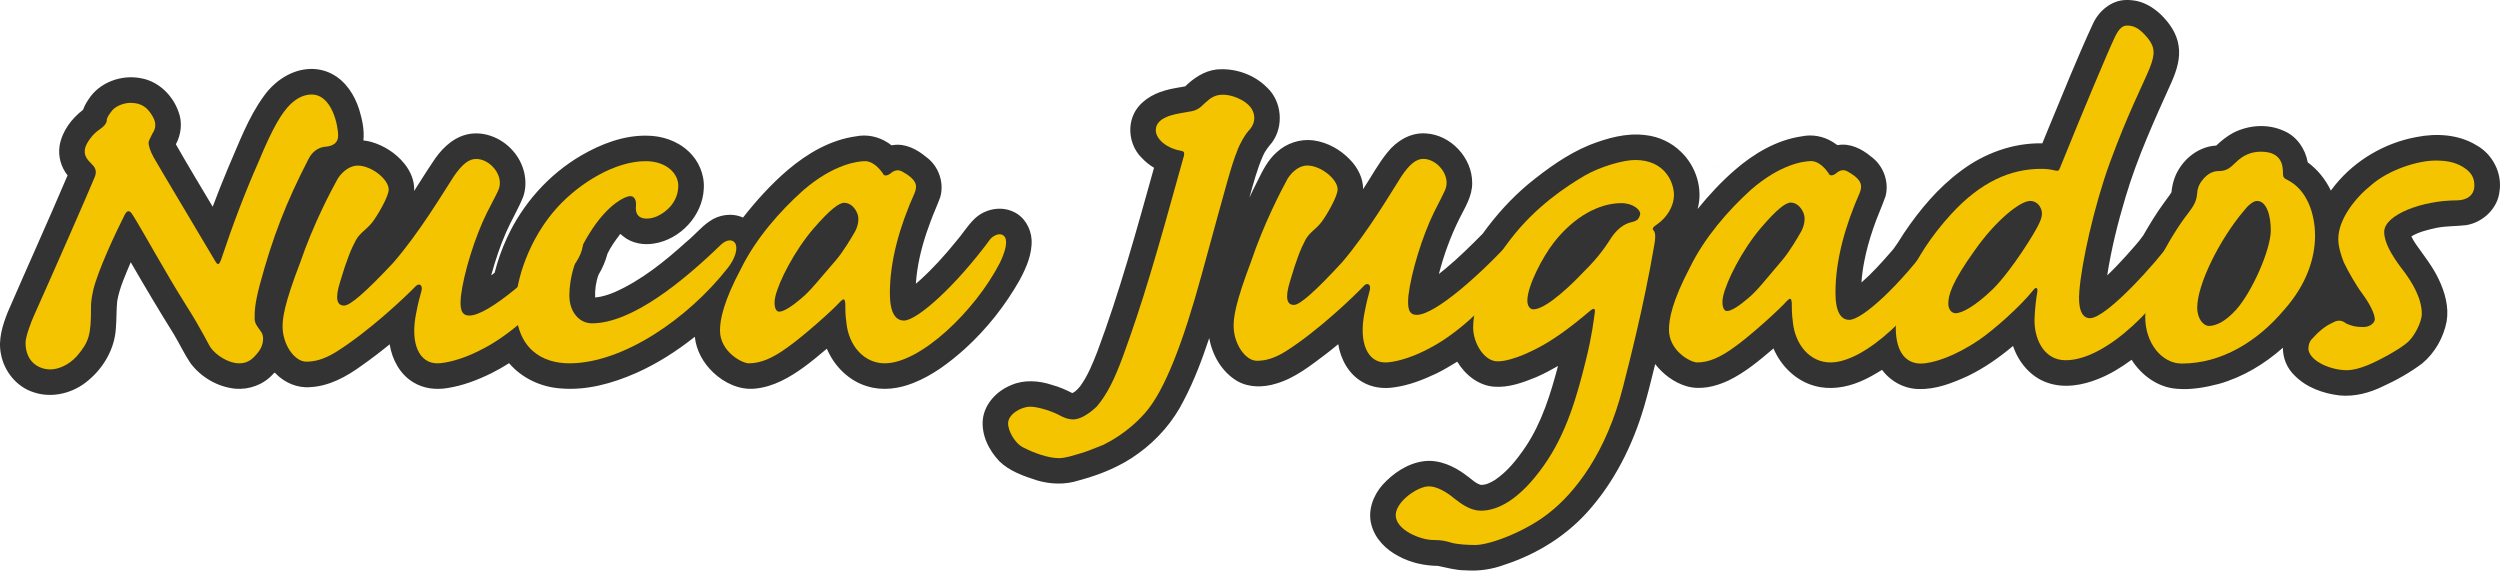
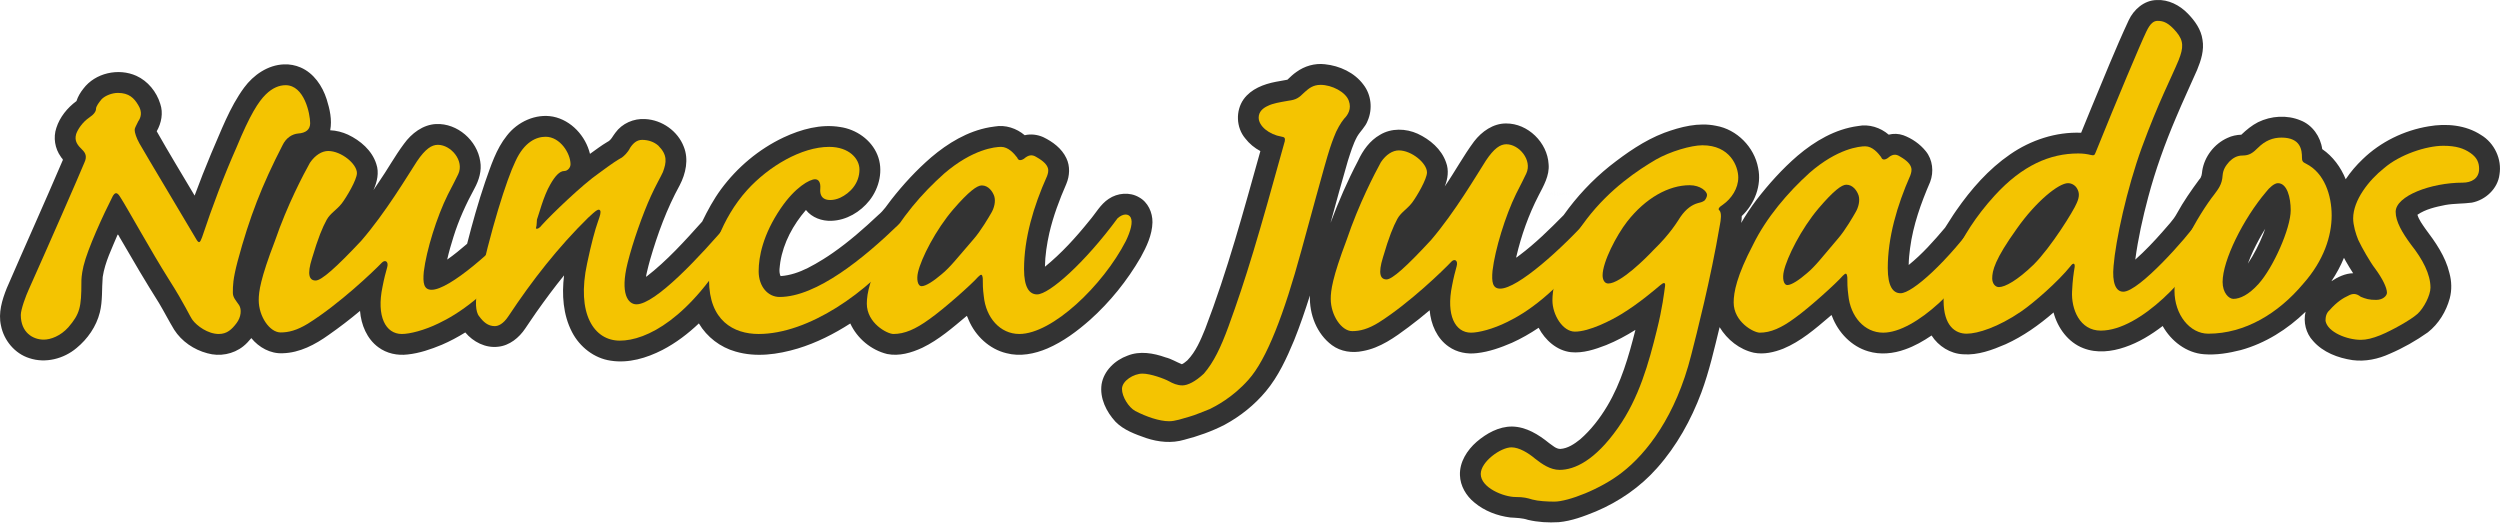
- <svg xmlns="http://www.w3.org/2000/svg" xmlns:xlink="http://www.w3.org/1999/xlink" width="666.041pt" height="152.014pt" viewBox="0 0 732.645 167.215" version="1.1" id="svg25">
-   <defs id="defs29">
-     <linearGradient id="linearGradient853">
-       <stop style="stop-color:#000000;stop-opacity:1;" offset="0" id="stop849" />
-       <stop style="stop-color:#000000;stop-opacity:0;" offset="1" id="stop851" />
-     </linearGradient>
-     <radialGradient xlink:href="#linearGradient853" id="radialGradient857" cx="60.352" cy="253.128" fx="60.352" fy="253.128" r="52.697" gradientTransform="matrix(1,0,0,0.1903997,0,204.9327)" gradientUnits="userSpaceOnUse" />
-   </defs>
-   <g id="layer1" transform="translate(-126.3836,-56.33786)">
-     <text xml:space="preserve" style="font-size:1.5px;line-height:1.25;font-family:TrasksHand;-inkscape-font-specification:TrasksHand;text-decoration-color:#000000;fill:#ef00eb;stroke:#0105ff;stroke-width:1.875;-inkscape-stroke:none;stop-color:#000000" x="624.092" y="105.663" id="text4082">
-       <tspan id="tspan4080" style="font-size:1.5px;fill:#fafafa;fill-opacity:0.4;stroke:none;stroke-width:1.875" x="624.092" y="105.663">John Loreth 2022</tspan>
+ <svg xmlns="http://www.w3.org/2000/svg" height="150.373pt" viewBox="0 0 791.557 165.41" width="719.597pt">
+   <g transform="translate(-127.2817 -57.06461)">
+     <text fill="#ef00eb" font-family="TrasksHand" font-size="1.5" stroke="#0105ff" stroke-width="1.875" x="615.842" y="118.863">
+       <tspan fill="#fafafa" fill-opacity=".4" font-size="1.5" stroke="none" stroke-width="1.875" x="615.842" y="118.863">John Loreth 2022</tspan>
    </text>
-     <path id="path12903" style="font-size:164.06px;line-height:1.25;font-family:'Caflisch Script';-inkscape-font-specification:'Caflisch Script';letter-spacing:-3.461px;fill:#333333;fill-opacity:1;stroke-width:1.875" d="m 749.414,56.342 c -4.211,0.062 -7.856,3.119 -9.604,6.803 -4.734,10.215 -8.892,20.681 -13.216,31.072 -0.566,1.375 -1.126,2.752 -1.688,4.129 -8.583,-0.187 -17.043,2.932 -23.86,8.065 -6.657,4.928 -12.056,11.359 -16.659,18.198 -1.323,1.958 -2.425,4.078 -4.071,5.796 -2.602,3.006 -5.376,6.072 -8.422,8.723 0.156,-2.216 0.44,-4.24 0.875,-6.411 0.302,-1.55 0.627,-2.911 1.04,-4.454 0.414,-1.557 0.995,-3.434 1.532,-4.957 1.042,-3.169 2.507,-6.275 3.616,-9.46 1.13,-4.277 -0.681,-9.091 -4.276,-11.642 -2.666,-2.246 -6.161,-3.998 -9.732,-3.34 -0.556,-0.158 -1.023,-0.722 -1.584,-0.984 -2.64,-1.623 -5.881,-2.224 -8.922,-1.595 -7.436,1.064 -14.11,5.068 -19.707,9.92 -3.965,3.442 -7.536,7.315 -10.854,11.379 1.643,-5.919 -0.456,-12.539 -4.858,-16.74 -2.786,-2.762 -6.522,-4.493 -10.417,-4.911 -5.615,-0.724 -11.217,0.872 -16.402,2.897 -6.609,2.729 -12.456,6.973 -17.964,11.468 -5.047,4.242 -9.499,9.172 -13.34,14.523 -3.543,3.569 -7.123,7.126 -10.962,10.301 -0.618,0.513 -1.248,1.012 -1.879,1.509 1.425,-5.518 3.419,-11.002 5.987,-16.165 1.662,-3.322 3.828,-6.665 3.772,-10.521 0.034,-7.343 -6.266,-14.128 -13.624,-14.508 -4.412,-0.326 -8.57,2.202 -11.228,5.579 -2.719,3.344 -4.741,7.171 -7.107,10.758 0.003,-3.264 -1.591,-6.323 -3.823,-8.63 -2.844,-2.988 -6.682,-5.133 -10.794,-5.677 -3.86,-0.476 -7.867,0.837 -10.711,3.489 -2.544,2.234 -4.098,5.302 -5.557,8.296 -0.852,1.657 -1.669,3.333 -2.458,5.021 1.178,-4.129 2.253,-8.319 3.986,-12.259 0.63,-1.481 1.66,-2.72 2.676,-3.944 3.49,-4.755 2.865,-12.02 -1.454,-16.062 -3.825,-3.868 -9.468,-5.818 -14.866,-5.304 -3.544,0.421 -6.646,2.505 -9.14,4.939 -1.966,0.366 -3.958,0.627 -5.882,1.196 -3.83,1.064 -7.62,3.376 -9.286,7.128 -1.872,4.214 -0.821,9.494 2.491,12.696 1.03,1.114 2.233,2.066 3.538,2.837 -5.065,18.109 -10.019,36.261 -16.617,53.898 -1.363,3.459 -2.76,7.001 -4.984,10.075 -0.66,0.792 -1.408,1.665 -2.344,2.068 -1.9,-0.986 -3.901,-1.854 -6.012,-2.422 -3.841,-1.268 -8.18,-1.57 -11.952,0.097 -4.112,1.675 -7.659,5.342 -8.243,9.865 -0.532,4.648 1.719,9.196 4.875,12.481 2.995,2.906 7.056,4.275 10.939,5.543 3.986,1.181 8.327,1.329 12.303,0.024 6.2,-1.673 12.295,-4.09 17.482,-7.944 5.593,-4.035 10.237,-9.393 13.309,-15.576 3.051,-5.814 5.356,-11.983 7.421,-18.204 0.893,5.099 3.773,10.041 8.325,12.675 3.436,1.908 7.625,1.813 11.293,0.672 5.518,-1.602 10.069,-5.278 14.59,-8.666 1.22,-0.934 2.413,-1.904 3.597,-2.884 0.707,4.421 3.069,8.777 7.039,11.05 2.79,1.667 6.17,2.105 9.35,1.596 4.349,-0.586 8.489,-2.207 12.43,-4.082 2.087,-1.005 4.135,-2.284 6.068,-3.439 2.291,3.84 6.224,7.008 10.807,7.335 4.26,0.323 8.381,-1.192 12.261,-2.769 2.212,-0.955 4.411,-2.131 6.455,-3.305 -2.182,8.243 -4.742,16.562 -9.523,23.715 -2.482,3.653 -5.291,7.228 -8.996,9.71 -1.243,0.763 -2.669,1.506 -4.16,1.411 -1.615,-0.493 -2.787,-1.809 -4.15,-2.742 -3.537,-2.697 -7.952,-4.758 -12.498,-4.185 -4.776,0.632 -8.994,3.49 -12.166,7.006 -2.712,3.114 -4.318,7.496 -3.203,11.593 1.042,4.096 4.25,7.304 7.922,9.206 3.536,1.941 7.583,2.824 11.596,2.878 2.642,0.527 5.261,1.302 7.979,1.296 3.97,0.305 7.989,-0.294 11.711,-1.702 9.693,-3.187 18.657,-8.855 25.245,-16.697 7.789,-9.107 12.967,-20.214 16.081,-31.728 0.962,-3.405 1.779,-6.936 2.636,-10.313 2.326,2.982 5.514,5.394 9.163,6.477 4.086,1.194 8.448,0.128 12.212,-1.609 4.935,-2.362 9.159,-5.921 13.295,-9.447 2.195,5.157 6.595,9.51 12.084,10.973 4.415,1.239 9.152,0.486 13.317,-1.274 2.249,-0.909 4.395,-2.194 6.419,-3.435 2.506,3.408 6.606,5.621 10.861,5.623 5.007,0.132 9.777,-1.764 14.254,-3.808 4.801,-2.311 9.194,-5.392 13.268,-8.809 1.603,4.8 5.202,9.123 10.087,10.773 4.892,1.715 10.276,0.759 14.965,-1.142 3.479,-1.392 6.696,-3.368 9.704,-5.586 2.856,4.558 7.704,8.086 13.168,8.497 4.214,0.383 8.442,-0.392 12.504,-1.458 6.948,-1.987 13.288,-5.792 18.668,-10.578 -0.056,3.049 1.221,6.065 3.434,8.162 3.463,3.527 8.367,5.266 13.193,5.831 4.361,0.419 8.725,-0.74 12.624,-2.644 4.082,-1.846 8.009,-4.078 11.599,-6.761 3.691,-3.103 6.217,-7.548 7.122,-12.273 0.73,-4.26 -0.511,-8.589 -2.338,-12.414 -1.732,-3.661 -4.276,-6.833 -6.594,-10.124 -0.517,-0.769 -1.022,-1.554 -1.386,-2.409 2.248,-1.341 4.871,-1.934 7.348,-2.489 2.886,-0.571 5.848,-0.442 8.756,-0.802 4.868,-0.812 9.186,-4.889 9.713,-9.887 0.845,-5.341 -2.056,-10.953 -6.778,-13.528 -5.227,-3.191 -11.713,-3.565 -17.602,-2.388 -9.211,1.698 -17.777,6.702 -23.716,13.956 -0.462,0.555 -0.905,1.126 -1.329,1.71 -1.559,-3.238 -3.872,-6.145 -6.777,-8.26 -0.692,-3.889 -3.16,-7.572 -6.859,-9.157 -4.694,-2.214 -10.39,-1.84 -14.963,0.498 -1.844,0.992 -3.491,2.311 -5.006,3.748 -4.494,0.225 -8.578,3.07 -10.894,6.844 -1.298,2.05 -1.993,4.432 -2.213,6.834 -0.651,1.091 -1.497,2.061 -2.208,3.118 -2.225,3.039 -4.187,6.258 -6.057,9.523 -1.48,2.162 -3.355,4.015 -5.044,6.011 -1.775,1.966 -3.601,3.888 -5.523,5.711 1.214,-7.797 3.107,-15.387 5.375,-22.949 3.471,-11.698 8.583,-22.822 13.578,-33.907 1.408,-3.256 2.549,-6.82 1.972,-10.407 -0.48,-3.583 -2.658,-6.688 -5.186,-9.164 -2.316,-2.193 -5.222,-3.931 -8.458,-4.202 -0.59,-0.069 -1.185,-0.085 -1.778,-0.072 z M 217.127,76.549 c -5.4,0.218 -10.256,3.549 -13.348,7.838 -4.736,6.466 -7.43,14.089 -10.633,21.361 -1.548,3.696 -3.023,7.422 -4.431,11.174 -3.615,-6.085 -7.283,-12.141 -10.787,-18.291 1.55,-2.899 1.978,-6.464 0.755,-9.564 -1.677,-4.808 -5.822,-8.873 -10.92,-9.788 -5.762,-1.181 -12.282,1.177 -15.471,6.23 -0.643,0.932 -1.185,1.937 -1.566,3.004 -3.362,2.57 -6.12,6.229 -6.867,10.464 -0.511,3.08 0.38,6.32 2.324,8.753 -5.681,13.388 -11.703,26.628 -17.483,39.972 -1.572,3.918 -2.929,8.208 -2.026,12.459 0.937,5.009 4.577,9.536 9.485,11.11 5.528,1.921 11.88,0.254 16.209,-3.552 4.48,-3.754 7.622,-9.259 7.97,-15.151 0.241,-2.732 0.123,-5.376 0.405,-8.077 0.713,-3.953 2.418,-7.622 3.96,-11.302 4.101,7.109 8.294,14.161 12.641,21.121 1.647,2.751 3.016,5.669 4.778,8.347 3.096,4.191 7.994,7.071 13.19,7.592 4.003,0.347 8.154,-1.125 10.906,-4.085 0.341,-0.31 0.649,-0.956 0.986,-0.327 2.606,2.664 6.34,4.28 10.093,3.954 5.57,-0.278 10.621,-3.078 15.04,-6.285 2.828,-1.983 5.575,-4.082 8.248,-6.268 0.679,4.446 3.016,8.826 6.965,11.167 2.95,1.805 6.56,2.237 9.931,1.66 4.512,-0.687 8.825,-2.349 12.908,-4.349 1.779,-0.891 3.507,-1.882 5.188,-2.946 3.712,4.373 9.278,6.962 14.962,7.39 7.649,0.693 15.252,-1.435 22.201,-4.48 6.207,-2.745 11.961,-6.439 17.269,-10.653 0.405,4.034 2.496,7.755 5.431,10.502 3.226,3.055 7.654,5.141 12.171,4.702 5.378,-0.488 10.208,-3.281 14.491,-6.399 2.277,-1.667 4.447,-3.504 6.601,-5.305 2.162,5.143 6.5,9.489 11.929,11.043 4.401,1.348 9.177,0.701 13.389,-0.992 5.724,-2.242 10.685,-6.033 15.231,-10.101 6.336,-5.795 11.74,-12.612 15.961,-20.087 1.941,-3.608 3.677,-7.58 3.493,-11.763 -0.198,-3.439 -2.178,-6.853 -5.404,-8.258 -3.802,-1.786 -8.549,-0.697 -11.471,2.235 -2.017,1.983 -3.462,4.447 -5.332,6.559 -3.194,3.955 -6.678,7.809 -10.4,11.178 -0.367,0.331 -0.879,0.791 -1.316,1.154 0.335,-5.117 1.518,-10.144 3.145,-14.996 0.316,-0.939 0.74,-2.13 1.128,-3.153 0.884,-2.455 2.007,-4.819 2.887,-7.272 1.221,-4.275 -0.538,-9.16 -4.147,-11.739 -2.656,-2.231 -6.103,-4.039 -9.671,-3.481 -0.682,0.263 -1.098,-0.539 -1.681,-0.777 -2.697,-1.738 -6.05,-2.425 -9.203,-1.787 -7.537,1.035 -14.322,5.04 -20.04,9.897 -4.84,4.149 -9.146,8.904 -13.072,13.91 -3.194,-1.446 -7.065,-0.894 -9.881,1.137 -2.435,1.681 -4.304,4.021 -6.596,5.876 -6.422,5.793 -13.258,11.363 -21.226,14.884 -1.803,0.739 -3.681,1.361 -5.633,1.527 -0.093,-2.254 0.221,-4.559 1,-6.682 1.169,-1.911 2.041,-3.992 2.617,-6.154 0.926,-1.935 2.177,-3.708 3.477,-5.409 0.297,-0.754 0.676,0.031 1.068,0.272 2.511,2.08 5.951,2.696 9.113,2.159 7.713,-1.219 14.209,-8.19 14.563,-16.043 0.273,-4.128 -1.484,-8.276 -4.544,-11.039 -3.255,-3.048 -7.744,-4.509 -12.157,-4.528 -6.814,-0.12 -13.384,2.419 -19.2,5.792 -9.517,5.561 -17.18,14.151 -21.77,24.161 -1.523,3.279 -2.734,6.702 -3.619,10.208 -0.298,0.137 -1.237,1.221 -0.907,0.407 1.155,-4.186 2.549,-8.317 4.285,-12.299 1.549,-3.516 3.562,-6.817 5,-10.38 1.591,-4.656 0.149,-9.993 -3.127,-13.573 -3.366,-3.814 -8.873,-5.965 -13.878,-4.543 -4.203,1.21 -7.358,4.571 -9.632,8.166 -1.845,2.713 -3.556,5.513 -5.335,8.27 0.178,-2.919 -1.031,-5.744 -2.838,-7.984 -2.474,-3.08 -5.97,-5.323 -9.759,-6.407 -0.743,-0.199 -1.502,-0.345 -2.267,-0.429 0.32,-3.06 -0.344,-6.137 -1.235,-9.051 -1.336,-4.215 -3.904,-8.264 -7.895,-10.388 -2.02,-1.084 -4.336,-1.596 -6.624,-1.501 z" />
-     <g id="g76444" transform="matrix(0.4052611,0,0,0.4052611,10.79456,33.77526)" style="display:inline;fill:#f4c401;fill-opacity:1;stroke-width:2.468">
-       <path d="m 1169.41,124.17 c -6,0 -9.2,2.8 -12.4,5.6 -4.8,4.8 -6.8,6 -12.8,6.8 -6.8,1.2 -12,2 -16,4 -3.6,1.6 -7.2,4.4 -7.2,9.2 0,6.8 8.4,13.2 17.6,14.8 2.8,0.4 3.2,1.2 2.8,3.6 -20.8,75.2 -30,106.4 -44,144.8 -6,16.4 -11.6,28 -19.2,36.8 -6.8,6.4 -12.8,9.2 -16.8,9.2 -4,0 -7.6,-1.6 -10.4,-3.2 -3.6,-2 -14.4,-6 -20.8,-6 -6.8,0 -16,5.6 -16,12 0,6 5.2,14.4 10.4,17.2 8.4,4.4 18.8,8 26.4,8 4.8,0 10.4,-2 16,-3.6 4.4,-1.2 10.8,-4 16,-6 4,-2 17.6,-8.8 30,-22.8 14.4,-16 28,-52 41.2,-100.4 19.2,-70 21.2,-78 25.6,-89.2 2,-5.6 5.6,-11.6 8,-14.4 2.8,-2.8 6,-7.6 3.6,-14 -2.4,-6.8 -13.2,-12.4 -22,-12.4 z" id="path75980" style="font-size:400px;line-height:1.25;font-family:'Caflisch Script';-inkscape-font-specification:'Caflisch Script';fill:#f4c401;fill-opacity:1;stroke-width:4.627" />
-       <path d="m 1309.71,283.37 c -6,0 -6.8,-5.2 -6,-14 2,-16.8 10,-42.8 18.4,-60 4,-8 6.4,-12.4 8,-16 4.8,-10.4 -5.6,-22.8 -15.6,-22.8 -4.8,0 -9.6,3.2 -16,12.8 -7.2,11.2 -24,40 -42.8,62 -19.2,20.8 -30.4,30.8 -34.8,30.8 -4.8,0 -6.8,-4.4 -2.8,-17.2 4.8,-16.4 8,-24 11.2,-30 2.8,-5.2 7.6,-7.6 11.6,-12.8 3.6,-4.8 11.6,-18.4 11.6,-23.6 0,-7.2 -12,-17.2 -22,-17.2 -4.8,0 -10,3.2 -14,9.2 -4.8,8.8 -17.2,32.4 -26.8,60.8 -11.2,29.6 -12.4,39.6 -12.4,46 0,12.8 8.4,25.2 16.8,25.2 6,0 12.4,-1.6 20.8,-6.8 24,-15.2 50.4,-40.8 56.8,-47.6 2.4,-2.4 5.2,-0.8 4,3.6 -1.2,4.4 -2.4,8.8 -3.6,15.2 -4.8,23.2 2.4,36.8 14.8,36.8 6,0 17.2,-2.8 28.4,-8.4 14,-6.8 37.6,-21.6 68,-61.6 6,-7.6 8.4,-16.4 6,-21.2 -1.6,-3.6 -4.8,-3.6 -8,-0.4 -23.6,26.4 -58,57.2 -71.6,57.2 z" id="path75982" style="font-size:400px;line-height:1.25;font-family:'Caflisch Script';-inkscape-font-specification:'Caflisch Script';fill:#f4c401;fill-opacity:1;stroke-width:4.627" />
-       <path d="m 1467.71,171.37 c -8.8,0 -25.2,4.8 -36.4,11.2 -13.6,8 -35.6,22.4 -54,46.4 -18.4,24 -26.8,48 -26.8,63.6 0,11.2 8,24.4 17.6,24.4 11.2,0 28.4,-8.8 36.8,-14 13.6,-8.4 25.2,-18.4 30,-22.4 2.4,-2 4,-2.4 3.6,0.8 -0.8,5.6 -2,16.8 -6.4,34.4 -6.4,26 -14,53.2 -30.4,76.4 -18,25.6 -34,32.8 -45.6,32.8 -7.2,0 -13.6,-4.4 -19.2,-8.8 -5.2,-4.4 -12.4,-8.8 -18.4,-8.8 -8.4,0 -24,11.2 -24,20.8 0,10.8 18,18 27.2,18 6.4,0 9.2,0.8 13.2,2 4.4,1.2 11.6,1.6 17.2,1.6 10.4,0 36,-9.6 52.8,-22.8 19.2,-14.8 42,-44 54,-91.6 4.4,-17.2 15.2,-59.2 22.4,-101.6 0.8,-4 1.6,-9.6 -0.4,-11.6 -1.2,-0.8 -0.4,-2.4 2.8,-4.4 6.8,-4.8 12,-12.8 12,-21.2 0,-8.8 -6.4,-25.2 -28,-25.2 z m -78,101.6 c 0,-10.4 10.8,-31.2 19.2,-42 14.4,-18.4 32.4,-28.4 48.8,-28.4 8.4,0 13.6,4.8 13.6,7.6 0,1.6 -1.2,3.6 -2,4.4 -1.6,1.2 -3.6,1.6 -5.2,2 -4.4,1.2 -9.2,4.4 -13.6,10.8 -2.4,3.6 -7.6,12.8 -21.2,26 -5.6,6 -25.6,26 -35.2,26 -2.8,0 -4.4,-2.8 -4.4,-6.4 z" id="path75984" style="font-size:400px;line-height:1.25;font-family:'Caflisch Script';-inkscape-font-specification:'Caflisch Script';fill:#f4c401;fill-opacity:1;stroke-width:4.627" />
-       <path d="m 1594.91,172.17 c -4.4,0 -21.6,1.6 -43.6,20.8 -16.8,15.2 -33.6,34.8 -44,56 -12.8,24.4 -15.2,37.2 -15.2,45.2 0,15.2 15.6,23.6 20.4,23.6 8.4,0 16.8,-3.6 27.6,-11.6 11.2,-8 32.4,-27.2 37.2,-32.8 2.4,-2.4 3.2,-2.4 3.6,1.2 0,4.4 0,8 0.8,14 1.6,16.4 12.4,29.2 27.2,29.2 25.2,0 64,-37.6 81.6,-72.4 3.6,-7.6 5.6,-14.8 3.6,-18.4 -1.6,-2.8 -5.6,-3.2 -10,0.8 -25.2,34.8 -52.4,59.2 -61.6,59.2 -6,0 -10,-5.6 -10,-19.6 0,-24 7.2,-48.8 17.6,-72.4 1.2,-3.6 3.2,-8.4 -8,-14.8 -3.6,-2.4 -6.4,-1.6 -9.6,1.2 -2.4,1.6 -4.4,1.6 -5.2,-0.8 -2.4,-3.2 -6.8,-8.4 -12.4,-8.4 z m -14.8,30 c 5.2,0 8.4,4.8 9.6,8.4 1.2,4 0,9.2 -2.4,13.2 -1.6,2.8 -8,14 -13.6,20.4 -12,14 -17.6,21.6 -24.4,27.2 -6,5.2 -12,9.2 -15.2,9.2 -3.2,0 -4,-5.6 -2.8,-10.8 2.4,-10.8 13.6,-33.2 27.2,-49.2 11.6,-13.6 18,-18.4 21.6,-18.4 z" id="path75986" style="font-size:400px;line-height:1.25;font-family:'Caflisch Script';-inkscape-font-specification:'Caflisch Script';fill:#f4c401;fill-opacity:1;stroke-width:4.627" />
-       <path d="m 1761.31,177.77 c -22,0 -43.6,9.2 -65.2,32.8 -30,32.8 -40,64.8 -40,82 0,20 9.2,26 18,26 8.8,0 24.8,-5.2 42.4,-17.2 10,-6.8 29.2,-23.6 38.8,-35.6 2,-2.8 3.6,-2.4 3.2,0.8 -0.8,4.8 -1.6,10 -2,18.8 -0.8,14 6,30.8 22.4,30.8 31.2,0 71.2,-44 83.6,-69.6 3.6,-7.6 5.6,-14.8 3.6,-18.4 -2.4,-4 -7.2,-3.2 -12,3.6 -7.6,11.2 -45.2,54 -57.6,54 -6,0 -8.8,-7.2 -7.6,-20 1.6,-20 10.4,-60.4 22,-92.4 13.2,-36 23.2,-54.8 28.8,-68.4 4,-10 4,-15.2 -1.6,-22 -6.4,-7.6 -10.4,-8.8 -14.8,-8.8 -2.8,0 -5.6,1.6 -8.8,8.4 -4.8,10 -22.8,52.8 -39.6,94.4 -0.8,2.4 -1.6,2.4 -3.6,2 -3.2,-0.8 -6.4,-1.2 -10,-1.2 z m -8,23.2 c 3.2,0 6,2 7.2,4.4 1.6,2.8 2,6 -0.4,11.2 -2.4,6 -20,34.4 -33.6,48 -12.8,12.4 -22.4,17.6 -27.2,17.6 -2.8,0 -5.2,-2.8 -5.2,-6.8 0,-6 2,-14.8 19.2,-38.8 15.2,-21.6 32.8,-35.6 40,-35.6 z" id="path75988" style="font-size:400px;line-height:1.25;font-family:'Caflisch Script';-inkscape-font-specification:'Caflisch Script';fill:#f4c401;fill-opacity:1;stroke-width:4.627" />
-       <path d="m 1836.511,284.97 c 0,18.8 12,33.6 26.4,33.6 28.8,0 54.8,-16 74,-38.8 16.4,-18.4 22.4,-37.6 22.4,-53.6 0,-15.6 -5.6,-33.2 -20,-40.4 -2.8,-1.2 -3.2,-2.4 -3.2,-4.8 0,-5.6 -0.8,-15.6 -16,-15.6 -6.8,0 -12.8,2.4 -18.4,8 -4,4 -6.8,6 -12,6 -4.4,0 -7.6,2 -10.4,4.8 -2.8,3.2 -4.8,6 -5.2,10.8 -0.4,7.2 -3.6,10.8 -6.8,15.2 -4.8,6 -15.2,21.6 -21.2,35.2 -7.2,17.6 -9.6,28.8 -9.6,39.6 z m 37.6,-6.8 c 0,-16.8 16,-49.2 34,-70.4 2.4,-3.2 6.4,-6.8 9.2,-6.8 7.2,0 10,11.2 10,21.2 0,14 -13.6,44.8 -25.2,57.6 -7.6,8.4 -14.4,11.6 -19.6,11.6 -3.6,0 -8.4,-4.8 -8.4,-13.2 z" id="path75990" style="font-size:400px;line-height:1.25;font-family:'Caflisch Script';-inkscape-font-specification:'Caflisch Script';fill:#f4c401;fill-opacity:1;stroke-width:4.627" />
-       <path d="m 2046.511,171.77 c -13.2,0 -34,6.8 -46.4,17.6 -11.6,9.2 -24,24.8 -24,39.2 0,5.2 2,12 4,16.8 2.8,6 9.2,17.2 13.2,22.4 5.6,7.6 9.2,14.8 9.2,18.8 0,2.4 -3.2,5.6 -8.4,5.6 -5.6,0 -8,-0.8 -12,-2.4 -3.6,-2.8 -6.4,-2.8 -10,-0.8 -3.6,1.6 -8.8,4.8 -14.4,11.2 -2.8,2.4 -3.2,5.6 -3.2,8.4 1.6,8.8 16.8,14.8 27.6,14.8 4.4,0 9.2,-1.2 15.2,-3.6 8.8,-3.6 24,-12 29.2,-16.8 4.8,-4.4 10,-14.4 10,-20.4 0,-10.4 -6,-22 -15.2,-33.6 -6.8,-9.2 -12,-18 -12,-25.6 0,-12.4 27.6,-22.8 52.4,-22.8 6.8,0 12.8,-3.2 12.8,-10.8 0,-4.8 -1.6,-8.8 -6.8,-12.4 -5.2,-3.6 -11.2,-5.6 -21.2,-5.6 z" id="path75992" style="font-size:400px;line-height:1.25;font-family:'Caflisch Script';-inkscape-font-specification:'Caflisch Script';fill:#f4c401;fill-opacity:1;stroke-width:4.627" />
-     </g>
-     <g id="g12875" style="fill:#f4c401;fill-opacity:1">
-       <path d="m 379.888,103.568 c -1.819,0 -8.93,0.651 -18.026,8.463 -6.946,6.185 -13.892,14.16 -18.191,22.786 -5.292,9.928 -6.284,15.136 -6.284,18.391 0,6.185 6.45,9.602 8.434,9.602 3.473,0 6.946,-1.465 11.411,-4.72 4.631,-3.255 13.396,-11.067 15.38,-13.346 0.992,-0.977 1.323,-0.977 1.488,0.488 0,1.79 0,3.255 0.331,5.696 0.662,6.673 5.127,11.881 11.246,11.881 10.419,0 26.46,-15.299 33.737,-29.458 1.488,-3.092 2.315,-6.022 1.488,-7.487 -0.661,-1.139 -2.315,-1.302 -4.134,0.326 -10.419,14.16 -21.664,24.088 -25.468,24.088 -2.481,0 -4.134,-2.279 -4.134,-7.975 0,-9.765 2.977,-19.856 7.277,-29.458 0.496,-1.465 1.323,-3.418 -3.308,-6.022 -1.488,-0.977 -2.646,-0.651 -3.969,0.488 -0.992,0.651 -1.819,0.651 -2.15,-0.326 -0.992,-1.302 -2.811,-3.418 -5.127,-3.418 z m -6.119,12.207 c 2.15,0 3.473,1.953 3.969,3.418 0.496,1.628 0,3.743 -0.992,5.371 -0.662,1.139 -3.308,5.696 -5.623,8.3 -4.961,5.696 -7.277,8.789 -10.088,11.067 -2.481,2.116 -4.961,3.743 -6.284,3.743 -1.323,0 -1.654,-2.279 -1.158,-4.394 0.992,-4.394 5.623,-13.509 11.246,-20.019 4.796,-5.534 7.442,-7.487 8.93,-7.487 z" id="path12837" style="font-size:164.06px;line-height:1.25;font-family:'Caflisch Script';-inkscape-font-specification:'Caflisch Script';letter-spacing:-3.461px;fill:#f4c401;fill-opacity:1;stroke-width:1.875" />
-       <path d="m 315.564,103.568 c -8.765,0 -19.184,6.185 -25.964,13.671 -8.103,8.951 -12.072,21.158 -12.072,28.482 0,12.858 7.773,17.089 15.711,17.089 15.545,0 34.564,-12.858 46.471,-27.994 2.15,-2.767 2.977,-5.696 2.15,-7.161 -0.662,-1.139 -2.315,-1.302 -4.134,0.326 -11.08,10.742 -26.13,23.111 -37.871,23.111 -3.638,0 -6.615,-3.255 -6.615,-8.138 0,-4.557 1.323,-11.556 6.946,-19.856 4.631,-6.836 9.261,-9.277 10.915,-9.277 0.992,0 1.819,0.814 1.654,2.93 -0.165,1.628 0.331,2.767 1.323,3.255 0.827,0.488 2.811,0.651 4.961,-0.326 3.142,-1.465 6.119,-4.557 6.119,-8.951 0,-3.418 -3.308,-7.161 -9.592,-7.161 z" id="path12846" style="font-size:164.06px;line-height:1.25;font-family:'Caflisch Script';-inkscape-font-specification:'Caflisch Script';letter-spacing:-3.461px;fill:#f4c401;fill-opacity:1;stroke-width:1.875" />
-       <path d="m 263.941,148.814 c -2.481,0 -2.811,-2.116 -2.481,-5.696 0.827,-6.836 4.134,-17.415 7.607,-24.413 1.654,-3.255 2.646,-5.045 3.308,-6.51 1.985,-4.232 -2.315,-9.277 -6.45,-9.277 -1.985,0 -3.969,1.302 -6.615,5.208 -2.977,4.557 -9.923,16.275 -17.695,25.227 -7.938,8.463 -12.569,12.532 -14.388,12.532 -1.985,0 -2.811,-1.79 -1.158,-6.998 1.985,-6.673 3.308,-9.765 4.631,-12.207 1.158,-2.116 3.142,-3.092 4.796,-5.208 1.488,-1.953 4.796,-7.487 4.796,-9.602 0,-2.93 -4.961,-6.998 -9.096,-6.998 -1.985,0 -4.134,1.302 -5.788,3.743 -1.985,3.581 -7.111,13.183 -11.08,24.739 -4.631,12.044 -5.127,16.113 -5.127,18.717 0,5.208 3.473,10.253 6.946,10.253 2.481,0 5.127,-0.651 8.6,-2.767 9.923,-6.185 20.837,-16.601 23.484,-19.368 0.992,-0.977 2.15,-0.326 1.654,1.465 -0.496,1.79 -0.992,3.581 -1.488,6.185 -1.985,9.44 0.992,14.973 6.119,14.973 2.481,0 7.111,-1.139 11.742,-3.418 5.788,-2.767 15.545,-8.789 28.114,-25.064 2.481,-3.092 3.473,-6.673 2.481,-8.626 -0.661,-1.465 -1.985,-1.465 -3.308,-0.163 -9.757,10.742 -23.98,23.274 -29.602,23.274 z" id="path12843" style="font-size:164.06px;line-height:1.25;font-family:'Caflisch Script';-inkscape-font-specification:'Caflisch Script';letter-spacing:-3.461px;fill:#f4c401;fill-opacity:1;stroke-width:1.875" />
-       <path d="m 164.627,86.479 c -1.819,0 -3.969,0.814 -5.127,1.953 -0.827,0.977 -1.819,2.279 -1.819,3.092 0,0.814 -0.662,1.79 -2.15,2.767 -2.15,1.465 -3.638,3.743 -4.134,5.208 -0.662,2.279 0.496,3.581 1.985,5.045 0.992,0.977 1.488,2.116 0.662,3.906 -1.654,4.069 -11.576,26.692 -17.695,40.363 -0.827,1.79 -2.481,6.185 -2.481,7.975 0,5.534 3.804,7.812 7.277,7.812 2.15,0 5.292,-1.139 7.773,-3.906 3.638,-4.232 4.134,-6.347 4.134,-14.16 0,-0.977 0,-2.279 0.661,-5.208 1.323,-5.534 6.284,-16.275 9.261,-22.134 0.661,-1.139 1.323,-1.465 2.315,0.163 2.315,3.581 9.923,17.415 15.38,26.041 5.292,8.3 6.615,11.718 7.607,13.02 1.323,1.79 4.796,4.394 8.269,4.394 2.646,0 4.134,-1.465 5.623,-3.418 1.488,-1.953 1.654,-4.394 0.827,-5.696 -0.992,-1.465 -1.985,-2.441 -1.985,-3.906 0,-2.279 0,-4.232 1.488,-9.928 3.804,-14.16 7.773,-24.25 14.222,-36.782 1.158,-2.441 3.142,-3.581 4.961,-3.743 2.481,-0.163 3.804,-1.302 3.804,-3.255 0,-2.93 -1.819,-12.044 -7.773,-12.044 -1.985,0 -4.134,0.814 -6.284,2.93 -2.315,2.279 -4.961,6.347 -9.261,16.764 -3.969,8.951 -7.607,18.554 -10.915,28.482 -0.662,1.79 -0.992,2.116 -1.985,0.326 -1.488,-2.604 -16.042,-26.854 -17.861,-30.109 -0.992,-1.79 -1.488,-3.418 -1.488,-4.232 0,-0.651 0.496,-1.302 1.158,-2.767 0.827,-1.139 1.323,-2.93 0,-5.045 -1.323,-2.279 -2.977,-3.906 -6.45,-3.906 z" id="path12840" style="font-size:164.06px;line-height:1.25;font-family:'Caflisch Script';-inkscape-font-specification:'Caflisch Script';letter-spacing:-3.461px;fill:#f4c401;fill-opacity:1;stroke-width:1.875" />
+     <path d="m810.107 57.08c-3.923.073-7.251 2.99-8.84 6.424-4.242 9.115-7.963 18.458-11.833 27.733-1.083 2.616-2.145 5.239-3.216 7.86-7.993-.321-15.952 2.318-22.495 6.849-6.83 4.691-12.367 11.028-17.066 17.798-1.247 1.756-2.326 3.631-3.524 5.414-3.549 4.203-7.229 8.344-11.519 11.812.024-1.794.215-3.656.442-5.33.955-7.279 3.451-14.25 6.351-20.957 1.221-3.206.824-7.06-1.381-9.752-1.844-2.284-4.358-4.031-7.107-5.044-1.481-.518-3.111-.58-4.629-.19-2.628-2.265-6.261-3.413-9.698-2.728-7.216.941-13.713 4.776-19.178 9.42-4.838 4.17-9.129 8.951-13.025 14.002-1.743 2.323-3.347 4.75-4.814 7.257.117-.718.207-1.443.184-2.172 4.046-3.824 6.376-9.696 5.188-15.24-1.203-6.594-6.712-12.196-13.342-13.346-5.54-1.151-11.204.322-16.401 2.229-6.339 2.425-11.952 6.373-17.257 10.538-5.554 4.46-10.468 9.712-14.584 15.523-4.456 4.506-8.933 8.937-14.03 12.751-.302.129-1.241 1.18-.939.362 1.57-6.69 3.883-13.217 7.039-19.326 1.545-2.995 3.507-6.312 3.174-9.9-.368-6.858-6.55-12.961-13.477-12.913-4.089-.018-7.706 2.555-10.115 5.69-3.388 4.555-6.067 9.58-9.289 14.247.978-2.409 1.36-5.173.395-7.651-1.449-4.169-5.072-7.214-8.974-9.036-3.743-1.696-8.339-1.828-11.924.344-3.219 1.82-5.452 4.946-6.964 8.252-3.334 6.35-6.199 12.94-8.706 19.656 1.796-6.565 3.577-13.135 5.494-19.665.842-2.584 1.607-5.231 2.908-7.629 1.013-1.767 2.654-3.122 3.362-5.073 1.611-3.685 1.148-8.209-1.329-11.405-2.841-3.85-7.55-6.002-12.231-6.482-3.188-.376-6.441.576-9.019 2.461-1.04.698-1.93 1.598-2.838 2.441-1.206.269-2.449.388-3.66.66-3.83.736-7.829 2.248-10.195 5.516-2.579 3.647-2.385 8.977.504 12.398 1.277 1.674 2.944 3.034 4.797 4.025-5.306 18.921-10.428 37.942-17.479 56.307-1.44 3.523-2.946 7.174-5.635 9.946-.558.442-1.083.957-1.752 1.23-1.735-.692-3.333-1.72-5.165-2.168-3.811-1.366-8.139-2.108-12.012-.552-3.981 1.427-7.534 4.779-8.236 9.076-.631 4.388 1.498 8.696 4.409 11.854 2.616 2.669 6.238 3.945 9.684 5.16 3.873 1.292 8.133 1.727 12.091.546 4.4-1.129 8.719-2.661 12.764-4.739 4.971-2.683 9.474-6.283 13.092-10.628 3.954-4.751 6.551-10.434 8.91-16.098 1.881-4.661 3.491-9.426 5.017-14.213-.233 5.918 2.135 12.146 6.984 15.736 2.771 2.05 6.431 2.555 9.755 1.854 5.493-.973 10.124-4.323 14.493-7.592 2.285-1.7 4.507-3.485 6.681-5.325.368 4.415 2.281 8.941 6.026 11.512 2.583 1.839 5.867 2.457 8.981 2.059 3.844-.424 7.526-1.758 11.058-3.278 2.944-1.33 5.757-2.94 8.434-4.746 2.041 3.897 5.745 7.236 10.25 7.734 3.835.382 7.591-.884 11.118-2.245 3.238-1.309 6.326-2.967 9.281-4.825-2.109 8.325-4.503 16.72-8.942 24.146-2.324 3.883-5.126 7.53-8.548 10.509-1.821 1.457-3.91 2.892-6.306 3.045-1.386-.021-2.436-1.105-3.521-1.836-3.34-2.716-7.278-5.173-11.715-5.255-4.224-.037-8.11 2.165-11.24 4.835-3.03 2.641-5.448 6.416-5.289 10.566.097 3.4 1.962 6.54 4.565 8.651 3.197 2.684 7.266 4.227 11.381 4.745 1.884.121 3.797.144 5.604.754 3.175.743 6.475.923 9.724.731 4.099-.374 7.991-1.865 11.773-3.405 7.355-3.114 14.094-7.759 19.384-13.766 6.185-6.941 10.763-15.211 14.012-23.891 2.492-6.725 4.068-13.734 5.774-20.687 2.381 3.952 6.312 7.094 10.859 8.098 3.139.612 6.386-.137 9.313-1.292 5.51-2.296 10.087-6.253 14.582-10.083.359-.287.775-.879.865-.12 1.948 5.099 6.102 9.481 11.411 11.04 3.832 1.168 7.981.75 11.707-.602 2.99-1.046 5.76-2.629 8.373-4.402 2.164 3.393 5.934 5.766 9.989 5.952 4.691.346 9.217-1.365 13.452-3.183 5.559-2.515 10.575-6.085 15.178-10.062 1.292 4.888 4.619 9.478 9.452 11.318 4.224 1.651 8.954 1.11 13.15-.342 4.356-1.466 8.319-3.904 11.953-6.686 2.651 4.747 7.493 8.518 13.029 8.935 3.937.323 7.889-.351 11.696-1.314 7.765-2.133 14.765-6.561 20.52-12.137-.771 3.232.091 6.82 2.382 9.254 3.138 3.593 7.851 5.371 12.467 6.062 4.033.536 8.142-.331 11.812-2.017 4.24-1.816 8.283-4.102 12.044-6.769 3.427-2.69 5.807-6.602 6.945-10.781.695-2.634.61-5.426-.115-8.043-1.247-5.24-4.405-9.722-7.593-13.959-.958-1.398-2.053-2.838-2.53-4.453 2.613-1.789 5.78-2.482 8.835-3.097 2.776-.5 5.614-.364 8.398-.744 4.335-.831 8.195-4.411 8.748-8.886.83-4.85-1.614-10.019-5.832-12.531-4.855-3.19-10.993-3.715-16.604-2.741-7.784 1.29-15.204 4.899-20.879 10.404-2.012 1.915-3.838 4.033-5.372 6.35-1.536-3.779-4.046-7.229-7.436-9.545-.53-3.934-3.103-7.644-6.866-9.093-4.281-1.79-9.324-1.452-13.461.574-1.97 1.009-3.688 2.437-5.283 3.956-1.526.06-3.035.364-4.416 1.032-4.13 1.856-7.257 5.88-7.959 10.36-.115.983-.175 2.058-.94 2.785-2.548 3.454-5.011 6.98-7.077 10.749-1.161 2.187-2.979 3.905-4.546 5.792-2.717 3.1-5.567 6.091-8.644 8.837.888-6.664 2.373-13.327 4.09-19.766 2.289-8.61 5.314-17.007 8.809-25.197 2.118-5.077 4.47-10.05 6.675-15.088 1.247-3.008 2.286-6.28 1.711-9.569-.439-3.253-2.43-6.016-4.67-8.304-2.563-2.642-6.122-4.47-9.871-4.266zm-592.91 20.365c-5.105.183-9.665 3.353-12.624 7.363-4.638 6.318-7.308 13.785-10.425 20.867-1.846 4.401-3.592 8.843-5.245 13.319-4.04-6.799-8.14-13.533-12.002-20.363 1.489-2.597 2.111-5.798 1.122-8.684-1.162-3.809-3.911-7.218-7.568-8.874-5.657-2.547-13.015-.938-16.787 4.08-.927 1.174-1.72 2.479-2.172 3.912-2.883 2.125-5.279 5.061-6.377 8.502-1.022 3.049-.462 6.524 1.418 9.125.17.443.928.788.532 1.286-5.765 13.493-11.812 26.864-17.644 40.327-1.488 3.73-2.747 7.824-1.833 11.858.922 4.683 4.379 8.862 8.981 10.301 5.093 1.712 10.896.216 14.941-3.201 3.512-2.88 6.253-6.826 7.371-11.254.925-3.684.593-7.514.917-11.261.72-4.716 2.909-9.016 4.712-13.382.276-.192.623.958.927 1.303 3.957 6.851 7.97 13.671 12.194 20.362 1.602 2.689 3.128 5.671 4.794 8.428 2.369 3.705 6.268 6.351 10.503 7.457 3.854 1.115 8.207.316 11.356-2.189.978-.759 1.772-1.678 2.565-2.61 2.391 2.946 6.074 5 9.938 4.793 5.385-.126 10.315-2.761 14.596-5.832 3.404-2.38 6.704-4.909 9.888-7.577.341 4.381 2.172 8.866 5.808 11.515 2.633 1.963 6.032 2.681 9.264 2.284 3.745-.39 7.348-1.638 10.81-3.067 2.579-1.106 5.059-2.435 7.444-3.912 2.503 3.003 6.416 5.005 10.382 4.529 3.622-.362 6.657-2.853 8.617-5.796 1.212-1.702 2.285-3.461 3.476-5.1 2.814-3.987 5.72-7.913 8.798-11.701-.733 6.051-.337 12.48 2.53 17.966 2.415 4.68 7.006 8.309 12.28 9.049 5.633.877 11.332-.838 16.315-3.389 4.253-2.198 8.095-5.129 11.563-8.415 2.548 4.318 6.796 7.565 11.623 8.914 6.465 1.899 13.377.924 19.72-.976 5.889-1.794 11.43-4.597 16.598-7.918 2.181 4.742 6.599 8.431 11.674 9.668 3.812.765 7.721-.393 11.164-1.995 5.231-2.521 9.624-6.399 14.05-10.087.238.271.384.955.618 1.381 2.148 5 6.527 9.128 11.873 10.431 4.345 1.162 8.952.251 13.014-1.479 5.028-2.166 9.468-5.489 13.552-9.092 6.341-5.688 11.746-12.413 16.011-19.782 1.878-3.404 3.615-7.092 3.718-11.047.052-3.139-1.423-6.419-4.257-7.956-2.948-1.73-6.805-1.389-9.595.502-2.626 1.723-4.118 4.593-6.131 6.916-4.235 5.265-8.808 10.307-14.061 14.577.046-3.569.629-7.263 1.385-10.648 1.243-5.358 3.182-10.526 5.377-15.558 1.088-2.58 1.258-5.612.018-8.172-1.448-3.087-4.33-5.219-7.33-6.664-1.826-.802-3.905-1.073-5.854-.6-2.576-2.19-6.103-3.371-9.471-2.766-.405.04-1.148.144-1.686.251-6.934 1.251-13.154 5.013-18.46 9.524-4.649 4.007-8.826 8.548-12.613 13.372-1.285 1.688-2.45 3.496-4.104 4.858-4.566 4.296-9.289 8.452-14.444 12.034-.913.626-2.03 1.39-3.061 2.015-1.555.966-3.317 1.999-4.841 2.75-2.695 1.343-5.599 2.365-8.621 2.566-.64-1.382-.237-2.969-.087-4.418.983-6.16 4.073-11.827 8.117-16.513 1.907 2.422 5.061 3.55 8.082 3.425 4.726-.152 9.16-2.793 12.05-6.455 3.128-3.981 4.464-9.631 2.497-14.423-1.95-4.799-6.726-8.093-11.783-8.819-6.145-1.029-12.387.714-17.931 3.304-7.83 3.7-14.66 9.446-19.8 16.402-2.345 3.188-4.235 6.688-5.959 10.234-5.535 6.168-11.124 12.378-17.7 17.466-.194-.057.147-1.004.177-1.38.283-1.356.727-2.861 1.046-4.086 2.356-8.107 5.282-16.094 9.358-23.507 1.924-3.686 2.896-8.197 1.293-12.179-1.896-4.976-6.901-8.508-12.202-8.768-3.615-.255-7.337 1.362-9.464 4.329-.821 1.006-1.302 2.337-2.55 2.916-1.918 1.127-3.675 2.492-5.489 3.773-1.365-5.641-5.908-10.637-11.7-11.793-5.502-1.034-11.244 1.653-14.602 6.004-3.439 4.279-5.082 9.611-6.898 14.704-2.184 6.432-4.019 12.976-5.701 19.555-2.04 1.744-4.105 3.468-6.311 5.002.526-2.364 1.263-4.91 1.98-7.172 1.659-5.351 4-10.461 6.675-15.374 1.412-2.602 2.338-5.604 1.806-8.581-.974-6.591-7.223-12.09-13.954-11.792-4.192.188-7.805 2.963-10.182 6.259-2.929 3.916-5.262 8.232-8.051 12.243-.532.811-1.078 1.613-1.622 2.416 1.159-2.569 1.866-5.546.898-8.294-1.361-4.267-5.019-7.393-8.958-9.264-1.77-.803-3.686-1.31-5.631-1.389.634-3.293-.131-6.672-1.119-9.815-1.346-4.212-4.081-8.27-8.254-10.069-1.65-.713-3.463-1.055-5.26-.98zm626.697 53.691c-1.325 3.278-2.917 6.459-4.887 9.4.509-1.418 1.105-2.781 1.703-4.074 1.132-2.394 2.412-4.717 3.791-6.977-.202.55-.405 1.1-.607 1.65zm26.066 8.529c.755 1.326 1.541 2.635 2.377 3.912-2.509.054-4.82 1.18-6.881 2.525 1.565-2.331 2.911-4.811 3.98-7.408.174.324.349.647.523.971z" fill="#333" stroke-width="1.875" />
+     <g fill="#f4c401">
+       <g>
+         <path d="m444.238 103.568c-1.819 0-8.93.651-18.026 8.463-6.946 6.185-13.892 14.16-18.191 22.786-5.292 9.928-6.284 15.136-6.284 18.391 0 6.185 6.45 9.602 8.434 9.602 3.473 0 6.946-1.465 11.411-4.72 4.631-3.255 13.396-11.067 15.38-13.346.992-.977 1.323-.977 1.488.488 0 1.79 0 3.255.331 5.696.662 6.673 5.127 11.881 11.246 11.881 10.419 0 26.46-15.299 33.737-29.458 1.488-3.092 2.315-6.022 1.488-7.487-.661-1.139-2.315-1.302-4.134.326-10.419 14.16-21.664 24.088-25.468 24.088-2.481 0-4.134-2.279-4.134-7.975 0-9.765 2.977-19.856 7.277-29.458.496-1.465 1.323-3.418-3.308-6.022-1.488-.977-2.646-.651-3.969.488-.992.651-1.819.651-2.15-.326-.992-1.302-2.811-3.418-5.127-3.418zm-6.119 12.207c2.15 0 3.473 1.953 3.969 3.418.496 1.628 0 3.743-.992 5.371-.662 1.139-3.308 5.696-5.623 8.3-4.961 5.696-7.277 8.789-10.088 11.067-2.481 2.116-4.961 3.743-6.284 3.743-1.323 0-1.654-2.279-1.158-4.394.992-4.394 5.623-13.509 11.246-20.019 4.796-5.534 7.442-7.487 8.93-7.487z" stroke-width="1.875" />
+         <path d="m300.032 100.368c-2.959 0-6.74 1.643-9.534 7.72-2.794 5.749-7.89 21.682-12 40.9-.822 3.285-.658 6.899.493 8.213 1.315 1.807 2.794 3.121 4.931 3.121.986 0 2.63-.493 4.438-3.285 7.397-11.169 15.616-21.682 25.15-31.045 2.466-2.3 3.288-2.957 3.781-2.3.329.493 0 1.643-.658 3.449-.986 2.792-2.137 7.063-3.452 13.305-3.452 15.933 2.137 24.474 10.356 24.474 8.383 0 22.191-6.899 35.835-30.388 2.63-4.106 2.794-6.899 1.973-8.049-.658-.821-1.973-.493-2.794.493-9.863 11.662-23.835 26.445-29.753 26.445-2.63 0-5.26-3.285-2.794-13.141 1.644-6.57 4.767-15.44 7.397-21.189 1.479-3.285 3.123-6.077 3.781-7.556 1.151-3.121 1.479-5.42-1.479-8.377-1.315-1.15-3.123-1.807-5.096-1.807-1.644 0-2.794.986-3.781 2.464-.822 1.643-1.973 2.628-2.63 3.121-1.479.821-2.794 1.643-7.233 4.928-5.26 3.614-15.123 13.141-18.082 16.426-1.479 1.971-2.63 1.314-1.973-.493.986-2.792 2.466-8.706 4.603-12.319 1.479-2.628 2.959-4.271 4.438-4.271.986 0 1.973-.986 1.973-2.135 0-3.449-3.288-8.706-7.89-8.706z" stroke-width="2.062" />
+         <g stroke-width="1.875">
+           <path d="m389.814 103.568c-8.765 0-19.184 6.185-25.964 13.671-8.103 8.951-12.072 21.158-12.072 28.482 0 12.858 7.773 17.089 15.711 17.089 15.545 0 34.564-12.858 46.471-27.994 2.15-2.767 2.977-5.696 2.15-7.161-.662-1.139-2.315-1.302-4.134.326-11.08 10.742-26.13 23.111-37.871 23.111-3.638 0-6.615-3.255-6.615-8.138 0-4.557 1.323-11.556 6.946-19.856 4.631-6.836 9.261-9.277 10.915-9.277.992 0 1.819.814 1.654 2.93-.165 1.628.331 2.767 1.323 3.255.827.488 2.811.651 4.961-.326 3.142-1.465 6.119-4.557 6.119-8.951 0-3.418-3.308-7.161-9.592-7.161z" />
+           <path d="m263.941 148.814c-2.481 0-2.811-2.116-2.481-5.696.827-6.836 4.134-17.415 7.607-24.413 1.654-3.255 2.646-5.045 3.308-6.51 1.985-4.232-2.315-9.277-6.45-9.277-1.985 0-3.969 1.302-6.615 5.208-2.977 4.557-9.923 16.275-17.695 25.227-7.938 8.463-12.569 12.532-14.388 12.532-1.985 0-2.811-1.79-1.158-6.998 1.985-6.673 3.308-9.765 4.631-12.207 1.158-2.116 3.142-3.092 4.796-5.208 1.488-1.953 4.796-7.487 4.796-9.602 0-2.93-4.961-6.998-9.096-6.998-1.985 0-4.134 1.302-5.788 3.743-1.985 3.581-7.111 13.183-11.08 24.739-4.631 12.044-5.127 16.113-5.127 18.717 0 5.208 3.473 10.253 6.946 10.253 2.481 0 5.127-.651 8.6-2.767 9.923-6.185 20.837-16.601 23.484-19.368.992-.977 2.15-.326 1.654 1.465s-.992 3.581-1.488 6.185c-1.985 9.44.992 14.973 6.119 14.973 2.481 0 7.111-1.139 11.742-3.418 5.788-2.767 15.545-8.789 28.114-25.064 2.481-3.092 3.473-6.673 2.481-8.626-.661-1.465-1.985-1.465-3.308-.163-9.757 10.742-23.98 23.274-29.602 23.274z" />
+           <path d="m164.627 86.479c-1.819 0-3.969.814-5.127 1.953-.827.977-1.819 2.279-1.819 3.092s-.662 1.79-2.15 2.767c-2.15 1.465-3.638 3.743-4.134 5.208-.662 2.279.496 3.581 1.985 5.045.992.977 1.488 2.116.662 3.906-1.654 4.069-11.576 26.692-17.695 40.363-.827 1.79-2.481 6.185-2.481 7.975 0 5.534 3.804 7.812 7.277 7.812 2.15 0 5.292-1.139 7.773-3.906 3.638-4.232 4.134-6.347 4.134-14.16 0-.977 0-2.279.661-5.208 1.323-5.534 6.284-16.275 9.261-22.134.661-1.139 1.323-1.465 2.315.163 2.315 3.581 9.923 17.415 15.38 26.041 5.292 8.3 6.615 11.718 7.607 13.02 1.323 1.79 4.796 4.394 8.269 4.394 2.646 0 4.134-1.465 5.623-3.418s1.654-4.394.827-5.696c-.992-1.465-1.985-2.441-1.985-3.906 0-2.279 0-4.232 1.488-9.928 3.804-14.16 7.773-24.25 14.222-36.782 1.158-2.441 3.142-3.581 4.961-3.743 2.481-.163 3.804-1.302 3.804-3.255 0-2.93-1.819-12.044-7.773-12.044-1.985 0-4.134.814-6.284 2.93-2.315 2.279-4.961 6.347-9.261 16.764-3.969 8.951-7.607 18.554-10.915 28.482-.662 1.79-.992 2.116-1.985.326-1.488-2.604-16.042-26.854-17.861-30.109-.992-1.79-1.488-3.418-1.488-4.232 0-.651.496-1.302 1.158-2.767.827-1.139 1.323-2.93 0-5.045-1.323-2.279-2.977-3.906-6.45-3.906z" />
+         </g>
+       </g>
+       <g stroke-width="4.627" transform="matrix(.4052611 0 0 .4052611 71.50538 33.61316)">
+         <path d="m1169.41 124.17c-6 0-9.2 2.8-12.4 5.6-4.8 4.8-6.8 6-12.8 6.8-6.8 1.2-12 2-16 4-3.6 1.6-7.2 4.4-7.2 9.2 0 6.8 8.4 13.2 17.6 14.8 2.8.4 3.2 1.2 2.8 3.6-20.8 75.2-30 106.4-44 144.8-6 16.4-11.6 28-19.2 36.8-6.8 6.4-12.8 9.2-16.8 9.2s-7.6-1.6-10.4-3.2c-3.6-2-14.4-6-20.8-6-6.8 0-16 5.6-16 12 0 6 5.2 14.4 10.4 17.2 8.4 4.4 18.8 8 26.4 8 4.8 0 10.4-2 16-3.6 4.4-1.2 10.8-4 16-6 4-2 17.6-8.8 30-22.8 14.4-16 28-52 41.2-100.4 19.2-70 21.2-78 25.6-89.2 2-5.6 5.6-11.6 8-14.4 2.8-2.8 6-7.6 3.6-14-2.4-6.8-13.2-12.4-22-12.4z" />
+         <path d="m1309.71 283.37c-6 0-6.8-5.2-6-14 2-16.8 10-42.8 18.4-60 4-8 6.4-12.4 8-16 4.8-10.4-5.6-22.8-15.6-22.8-4.8 0-9.6 3.2-16 12.8-7.2 11.2-24 40-42.8 62-19.2 20.8-30.4 30.8-34.8 30.8-4.8 0-6.8-4.4-2.8-17.2 4.8-16.4 8-24 11.2-30 2.8-5.2 7.6-7.6 11.6-12.8 3.6-4.8 11.6-18.4 11.6-23.6 0-7.2-12-17.2-22-17.2-4.8 0-10 3.2-14 9.2-4.8 8.8-17.2 32.4-26.8 60.8-11.2 29.6-12.4 39.6-12.4 46 0 12.8 8.4 25.2 16.8 25.2 6 0 12.4-1.6 20.8-6.8 24-15.2 50.4-40.8 56.8-47.6 2.4-2.4 5.2-.8 4 3.6s-2.4 8.8-3.6 15.2c-4.8 23.2 2.4 36.8 14.8 36.8 6 0 17.2-2.8 28.4-8.4 14-6.8 37.6-21.6 68-61.6 6-7.6 8.4-16.4 6-21.2-1.6-3.6-4.8-3.6-8-.4-23.6 26.4-58 57.2-71.6 57.2z" />
+         <path d="m1467.71 171.37c-8.8 0-25.2 4.8-36.4 11.2-13.6 8-35.6 22.4-54 46.4s-26.8 48-26.8 63.6c0 11.2 8 24.4 17.6 24.4 11.2 0 28.4-8.8 36.8-14 13.6-8.4 25.2-18.4 30-22.4 2.4-2 4-2.4 3.6.8-.8 5.6-2 16.8-6.4 34.4-6.4 26-14 53.2-30.4 76.4-18 25.6-34 32.8-45.6 32.8-7.2 0-13.6-4.4-19.2-8.8-5.2-4.4-12.4-8.8-18.4-8.8-8.4 0-24 11.2-24 20.8 0 10.8 18 18 27.2 18 6.4 0 9.2.8 13.2 2 4.4 1.2 11.6 1.6 17.2 1.6 10.4 0 36-9.6 52.8-22.8 19.2-14.8 42-44 54-91.6 4.4-17.2 15.2-59.2 22.4-101.6.8-4 1.6-9.6-.4-11.6-1.2-.8-.4-2.4 2.8-4.4 6.8-4.8 12-12.8 12-21.2 0-8.8-6.4-25.2-28-25.2zm-78 101.6c0-10.4 10.8-31.2 19.2-42 14.4-18.4 32.4-28.4 48.8-28.4 8.4 0 13.6 4.8 13.6 7.6 0 1.6-1.2 3.6-2 4.4-1.6 1.2-3.6 1.6-5.2 2-4.4 1.2-9.2 4.4-13.6 10.8-2.4 3.6-7.6 12.8-21.2 26-5.6 6-25.6 26-35.2 26-2.8 0-4.4-2.8-4.4-6.4z" />
+         <path d="m1594.91 172.17c-4.4 0-21.6 1.6-43.6 20.8-16.8 15.2-33.6 34.8-44 56-12.8 24.4-15.2 37.2-15.2 45.2 0 15.2 15.6 23.6 20.4 23.6 8.4 0 16.8-3.6 27.6-11.6 11.2-8 32.4-27.2 37.2-32.8 2.4-2.4 3.2-2.4 3.6 1.2 0 4.4 0 8 .8 14 1.6 16.4 12.4 29.2 27.2 29.2 25.2 0 64-37.6 81.6-72.4 3.6-7.6 5.6-14.8 3.6-18.4-1.6-2.8-5.6-3.2-10 .8-25.2 34.8-52.4 59.2-61.6 59.2-6 0-10-5.6-10-19.6 0-24 7.2-48.8 17.6-72.4 1.2-3.6 3.2-8.4-8-14.8-3.6-2.4-6.4-1.6-9.6 1.2-2.4 1.6-4.4 1.6-5.2-.8-2.4-3.2-6.8-8.4-12.4-8.4zm-14.8 30c5.2 0 8.4 4.8 9.6 8.4 1.2 4 0 9.2-2.4 13.2-1.6 2.8-8 14-13.6 20.4-12 14-17.6 21.6-24.4 27.2-6 5.2-12 9.2-15.2 9.2s-4-5.6-2.8-10.8c2.4-10.8 13.6-33.2 27.2-49.2 11.6-13.6 18-18.4 21.6-18.4z" />
+         <path d="m1761.31 177.77c-22 0-43.6 9.2-65.2 32.8-30 32.8-40 64.8-40 82 0 20 9.2 26 18 26s24.8-5.2 42.4-17.2c10-6.8 29.2-23.6 38.8-35.6 2-2.8 3.6-2.4 3.2.8-.8 4.8-1.6 10-2 18.8-.8 14 6 30.8 22.4 30.8 31.2 0 71.2-44 83.6-69.6 3.6-7.6 5.6-14.8 3.6-18.4-2.4-4-7.2-3.2-12 3.6-7.6 11.2-45.2 54-57.6 54-6 0-8.8-7.2-7.6-20 1.6-20 10.4-60.4 22-92.4 13.2-36 23.2-54.8 28.8-68.4 4-10 4-15.2-1.6-22-6.4-7.6-10.4-8.8-14.8-8.8-2.8 0-5.6 1.6-8.8 8.4-4.8 10-22.8 52.8-39.6 94.4-.8 2.4-1.6 2.4-3.6 2-3.2-.8-6.4-1.2-10-1.2zm-8 23.2c3.2 0 6 2 7.2 4.4 1.6 2.8 2 6-.4 11.2-2.4 6-20 34.4-33.6 48-12.8 12.4-22.4 17.6-27.2 17.6-2.8 0-5.2-2.8-5.2-6.8 0-6 2-14.8 19.2-38.8 15.2-21.6 32.8-35.6 40-35.6z" />
+         <path d="m1836.511 284.97c0 18.8 12 33.6 26.4 33.6 28.8 0 54.8-16 74-38.8 16.4-18.4 22.4-37.6 22.4-53.6 0-15.6-5.6-33.2-20-40.4-2.8-1.2-3.2-2.4-3.2-4.8 0-5.6-.8-15.6-16-15.6-6.8 0-12.8 2.4-18.4 8-4 4-6.8 6-12 6-4.4 0-7.6 2-10.4 4.8-2.8 3.2-4.8 6-5.2 10.8-.4 7.2-3.6 10.8-6.8 15.2-4.8 6-15.2 21.6-21.2 35.2-7.2 17.6-9.6 28.8-9.6 39.6zm37.6-6.8c0-16.8 16-49.2 34-70.4 2.4-3.2 6.4-6.8 9.2-6.8 7.2 0 10 11.2 10 21.2 0 14-13.6 44.8-25.2 57.6-7.6 8.4-14.4 11.6-19.6 11.6-3.6 0-8.4-4.8-8.4-13.2z" />
+         <path d="m2046.511 171.77c-13.2 0-34 6.8-46.4 17.6-11.6 9.2-24 24.8-24 39.2 0 5.2 2 12 4 16.8 2.8 6 9.2 17.2 13.2 22.4 5.6 7.6 9.2 14.8 9.2 18.8 0 2.4-3.2 5.6-8.4 5.6-5.6 0-8-.8-12-2.4-3.6-2.8-6.4-2.8-10-.8-3.6 1.6-8.8 4.8-14.4 11.2-2.8 2.4-3.2 5.6-3.2 8.4 1.6 8.8 16.8 14.8 27.6 14.8 4.4 0 9.2-1.2 15.2-3.6 8.8-3.6 24-12 29.2-16.8 4.8-4.4 10-14.4 10-20.4 0-10.4-6-22-15.2-33.6-6.8-9.2-12-18-12-25.6 0-12.4 27.6-22.8 52.4-22.8 6.8 0 12.8-3.2 12.8-10.8 0-4.8-1.6-8.8-6.8-12.4s-11.2-5.6-21.2-5.6z" />
+       </g>
    </g>
  </g>
</svg>
